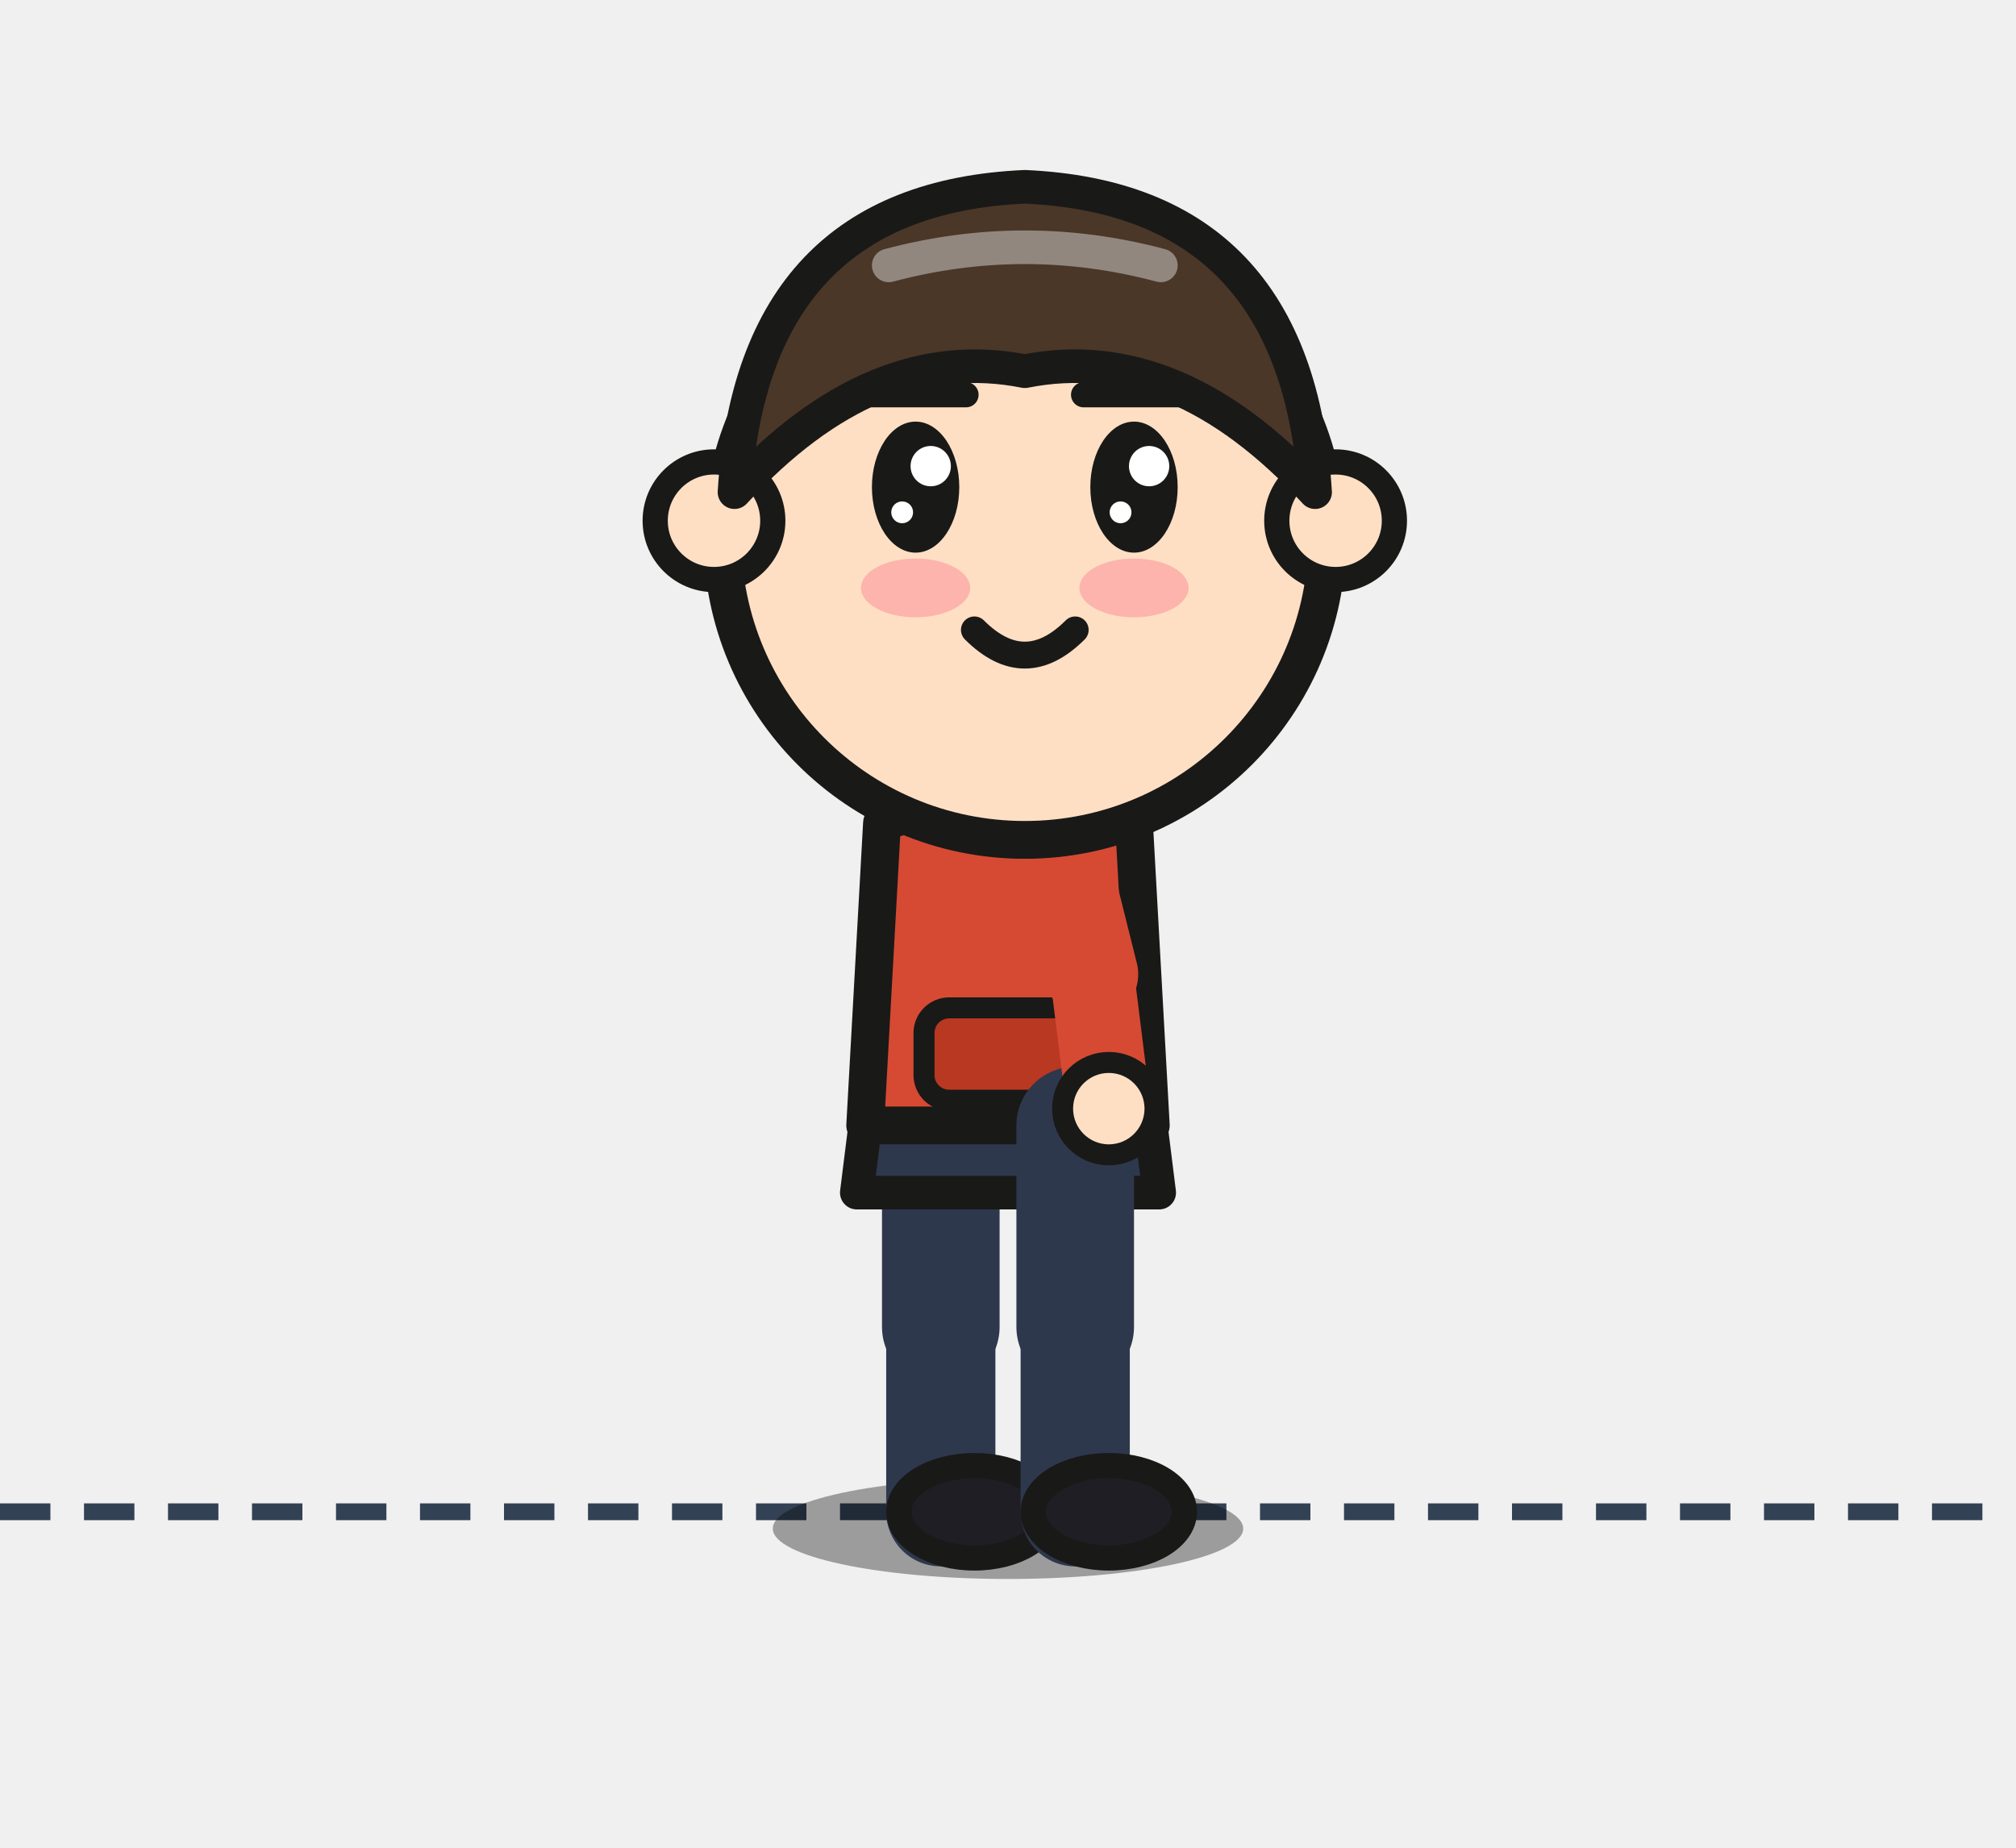
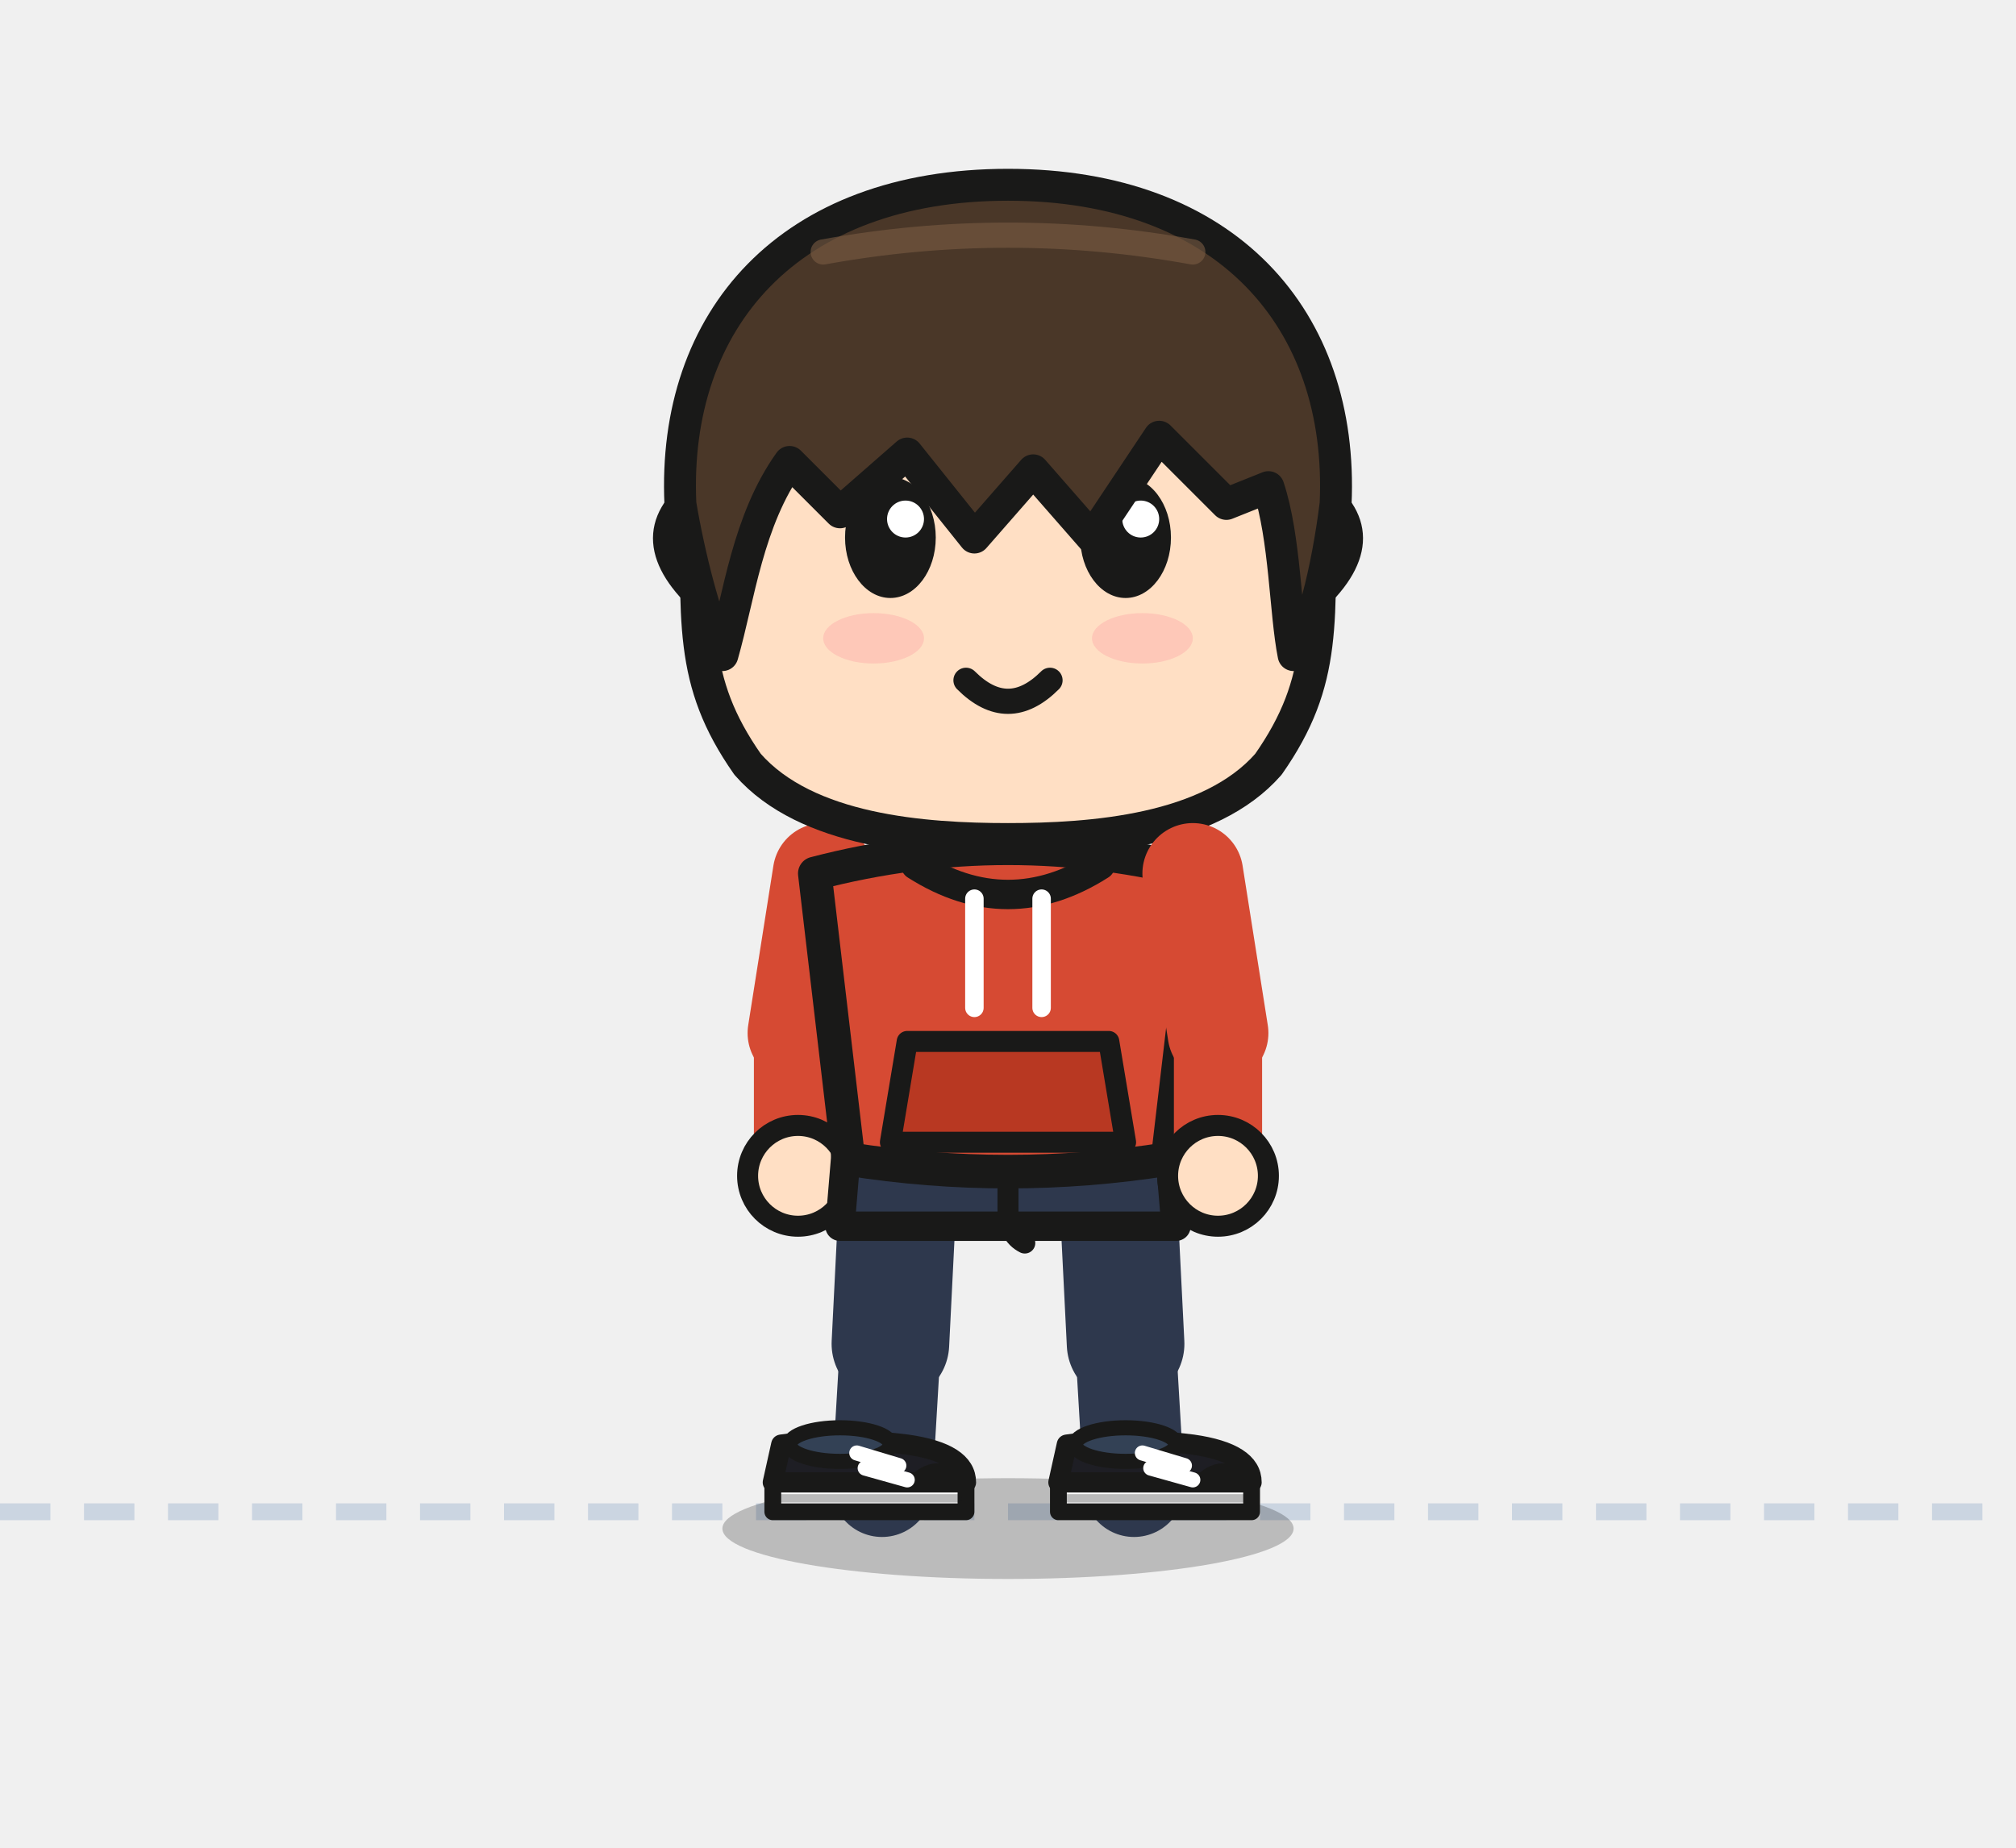
- <svg xmlns="http://www.w3.org/2000/svg" viewBox="-120 -180 240 220" width="480" height="440" style="background:#0f172a; border-radius:8px;">
-   <line x1="-120" y1="0" x2="120" y2="0" stroke="#334155" stroke-width="2" stroke-dasharray="6 4" />
+ <svg xmlns="http://www.w3.org/2000/svg" viewBox="-120 -180 240 220" width="480" height="440" style="background:#ffffff; border-radius:8px;">
+   <line x1="-120" y1="0" x2="120" y2="0" stroke="#cbd5e1" stroke-width="2" stroke-dasharray="6 4" />
  <g transform="scale(1 1)" stroke-linecap="round" stroke-linejoin="round">
-     <ellipse cx="0" cy="2" rx="28" ry="6" fill="rgba(0,0,0,0.35)" />
-     <line x1="-8" y1="-46" x2="-8" y2="-22" stroke="#2e384d" stroke-width="14" />
-     <line x1="-8" y1="-22" x2="-8" y2="0" stroke="#2e384d" stroke-width="13" />
-     <ellipse cx="-4" cy="0" rx="9" ry="5.5" fill="#1e1e24" stroke="#191918" stroke-width="3" />
-     <line x1="-6" y1="-80" x2="-8" y2="-64" stroke="#d64a33" stroke-width="11" />
-     <line x1="-8" y1="-64" x2="-9" y2="-48" stroke="#d64a33" stroke-width="10" />
-     <circle cx="-9" cy="-48" r="5.5" fill="#ffdfc4" stroke="#191918" stroke-width="2.5" />
-     <polygon points="-16,-54 16,-54 18,-38 -18,-38" fill="#2e384d" stroke="#191918" stroke-width="4" />
-     <path d="M -15 -82 Q 0 -88 15 -82 L 17 -46 L -17 -46 Z" fill="#d64a33" stroke="#191918" stroke-width="4.5" />
-     <rect x="-10" y="-60" width="20" height="11" rx="3" fill="#b83822" stroke="#191918" stroke-width="2.5" />
-     <line x1="8" y1="-46" x2="8" y2="-22" stroke="#2e384d" stroke-width="14" />
-     <line x1="8" y1="-22" x2="8" y2="0" stroke="#2e384d" stroke-width="13" />
-     <ellipse cx="12" cy="0" rx="9" ry="5.5" fill="#1e1e24" stroke="#191918" stroke-width="3" />
-     <line x1="6" y1="-80" x2="10" y2="-64" stroke="#d64a33" stroke-width="11" />
-     <line x1="10" y1="-64" x2="12" y2="-48" stroke="#d64a33" stroke-width="10" />
-     <circle cx="12" cy="-48" r="5.5" fill="#ffdfc4" stroke="#191918" stroke-width="2.5" />
-     <g transform="translate(2 -116)">
-       <circle cx="0" cy="0" r="36" fill="#ffdfc4" stroke="#191918" stroke-width="4.5" />
-       <circle cx="-37" cy="-2" r="7" fill="#ffdfc4" stroke="#191918" stroke-width="3" />
-       <circle cx="37" cy="-2" r="7" fill="#ffdfc4" stroke="#191918" stroke-width="3" />
-       <ellipse cx="-13" cy="6" rx="6.5" ry="3.5" fill="#fca5a5" opacity="0.75" />
-       <ellipse cx="13" cy="6" rx="6.5" ry="3.5" fill="#fca5a5" opacity="0.75" />
-       <ellipse cx="-13" cy="-6" rx="5.2" ry="7.8" fill="#191918" />
-       <circle cx="-11.2" cy="-8.5" r="2.4" fill="#ffffff" />
-       <circle cx="-14.6" cy="-3" r="1.3" fill="#ffffff" />
-       <ellipse cx="13" cy="-6" rx="5.2" ry="7.8" fill="#191918" />
-       <circle cx="14.8" cy="-8.5" r="2.4" fill="#ffffff" />
-       <circle cx="11.4" cy="-3" r="1.3" fill="#ffffff" />
-       <line x1="-19" y1="-17" x2="-7" y2="-17" stroke="#191918" stroke-width="3" stroke-linecap="round" />
-       <line x1="7" y1="-17" x2="19" y2="-17" stroke="#191918" stroke-width="3" stroke-linecap="round" />
-       <path d="M -6 11 Q 0 17 6 11" stroke="#191918" stroke-width="3.2" stroke-linecap="round" fill="none" />
-       <path d="M -34.56 -5.4 Q -32.4 -40.32 0 -41.76 Q 32.4 -40.32 34.56 -5.4 Q 18 -23.4 0 -19.8 Q -18 -23.4 -34.56 -5.4 Z" fill="#4a3728" stroke="#191918" stroke-width="4" />
-       <path d="M -16.2 -32.4 Q 0 -36.72 16.2 -32.4" stroke="rgba(255,255,255,0.4)" stroke-width="4" stroke-linecap="round" fill="none" />
+     <ellipse cx="0" cy="2" rx="34" ry="6" fill="rgba(0,0,0,0.22)" />
+     <line x1="-22" y1="-76" x2="-25" y2="-57" stroke="#d64a33" stroke-width="12" />
+     <line x1="-25" y1="-57" x2="-25" y2="-40" stroke="#d64a33" stroke-width="10.5" />
+     <circle cx="-25" cy="-57" r="5.5" fill="#d64a33" />
+     <circle cx="-25" cy="-40" r="6" fill="#ffdfc4" stroke="#191918" stroke-width="2.5" />
+     <line x1="-13" y1="-40" x2="-14" y2="-20" stroke="#2e384d" stroke-width="14" stroke-linecap="round" />
+     <line x1="-14" y1="-20" x2="-15" y2="-3" stroke="#2e384d" stroke-width="12" stroke-linecap="round" />
+     <circle cx="-14" cy="-20" r="6.5" fill="#2e384d" />
+     <line x1="-21" y1="-5" x2="-9" y2="-5" stroke="#191918" stroke-width="2.5" stroke-linecap="round" />
+     <g transform="translate(-15 0) rotate(0)">
+       <path d="M -13 -3.5 L 10 -3.5 L 10 0 L -13 0 Z" fill="#ffffff" stroke="#191918" stroke-width="2" />
+       <line x1="-12" y1="-1.6" x2="9" y2="-1.6" stroke="#191918" stroke-width="1" opacity="0.3" />
+       <path d="M -12 -8 Q -5 -9 3 -8 Q 10 -7 10 -3.5 L -13 -3.5 Z" fill="#1e1e24" stroke="#191918" stroke-width="2.4" />
+       <path d="M 4 -3.5 Q 6 -6 10 -4 Q 10 -3.5 10 -3.5 Z" fill="#ffffff" stroke="#191918" stroke-width="1.8" />
+       <ellipse cx="-5" cy="-8" rx="6" ry="2" fill="#334155" stroke="#191918" stroke-width="1.8" />
+       <line x1="-3" y1="-7" x2="2" y2="-5.5" stroke="#ffffff" stroke-width="1.8" stroke-linecap="round" />
+       <line x1="-2" y1="-5.2" x2="3" y2="-3.8" stroke="#ffffff" stroke-width="1.8" stroke-linecap="round" />
+     </g>
+     <line x1="13" y1="-40" x2="14" y2="-20" stroke="#2e384d" stroke-width="14" stroke-linecap="round" />
+     <line x1="14" y1="-20" x2="15" y2="-3" stroke="#2e384d" stroke-width="12" stroke-linecap="round" />
+     <circle cx="14" cy="-20" r="6.5" fill="#2e384d" />
+     <line x1="9" y1="-5" x2="21" y2="-5" stroke="#191918" stroke-width="2.5" stroke-linecap="round" />
+     <g transform="translate(15 0) rotate(0)">
+       <path d="M -9 -3.5 L 14 -3.5 L 14 0 L -9 0 Z" fill="#ffffff" stroke="#191918" stroke-width="2" />
+       <line x1="-8" y1="-1.6" x2="13" y2="-1.6" stroke="#191918" stroke-width="1" opacity="0.3" />
+       <path d="M -8 -8 Q -1 -9 7 -8 Q 14 -7 14 -3.5 L -9 -3.5 Z" fill="#1e1e24" stroke="#191918" stroke-width="2.4" />
+       <path d="M 8 -3.5 Q 10 -6 14 -4 Q 14 -3.5 14 -3.5 Z" fill="#ffffff" stroke="#191918" stroke-width="1.8" />
+       <ellipse cx="-1" cy="-8" rx="6" ry="2" fill="#334155" stroke="#191918" stroke-width="1.8" />
+       <line x1="1" y1="-7" x2="6" y2="-5.5" stroke="#ffffff" stroke-width="1.8" stroke-linecap="round" />
+       <line x1="2" y1="-5.2" x2="7" y2="-3.8" stroke="#ffffff" stroke-width="1.8" stroke-linecap="round" />
+     </g>
+     <polygon points="-19,-46 19,-46 20,-34 -20,-34" fill="#2e384d" stroke="#191918" stroke-width="3.5" />
+     <path d="M 0 -44 L 0 -36 Q 0 -33 2 -32" stroke="#191918" stroke-width="2.5" stroke-linecap="round" fill="none" />
+     <line x1="-18" y1="-45" x2="18" y2="-45" stroke="#191918" stroke-width="2" opacity="0.5" />
+     <path d="M -8 -90 L 8 -90 L 10 -74 L -10 -74 Z" fill="#ffdfc4" stroke="#191918" stroke-width="3" />
+     <ellipse cx="0" cy="-87" rx="8" ry="3" fill="rgba(0,0,0,0.12)" />
+     <path d="M -23 -76 Q 0 -82 23 -76 L 19 -42 Q 0 -39 -19 -42 Z" fill="#d64a33" stroke="#191918" stroke-width="4" />
+     <path d="M -11 -77 Q 0 -70 11 -77" stroke="#191918" stroke-width="3.5" fill="none" />
+     <path d="M -12 -56 L 12 -56 L 14 -44 L -14 -44 Z" fill="#b83822" stroke="#191918" stroke-width="2.5" />
+     <line x1="-4" y1="-73" x2="-4" y2="-60" stroke="#ffffff" stroke-width="2.2" stroke-linecap="round" />
+     <line x1="4" y1="-73" x2="4" y2="-60" stroke="#ffffff" stroke-width="2.2" stroke-linecap="round" />
+     <g transform="translate(0 -118)">
+       <path d="M 0 -36 C 23 -36, 37 -22, 37 -4 C 37 12, 38 19, 31 29 C 24 37, 10 38, 0 38 C -10 38, -24 37, -31 29 C -38 19, -37 12, -37 -4 C -37 -22, -23 -36, 0 -36 Z" fill="#ffdfc4" stroke="#191918" stroke-width="4" />
+       <g stroke="#191918" stroke-width="3">
+         <path d="M -37 -4 Q -45 2 -36 10" fill="#ffdfc4" />
+         <path d="M 37 -4 Q 45 2 36 10" fill="#ffdfc4" />
+       </g>
+       <ellipse cx="-16" cy="14" rx="6" ry="3" fill="#fca5a5" opacity="0.4" />
+       <ellipse cx="16" cy="14" rx="6" ry="3" fill="#fca5a5" opacity="0.4" />
+       <ellipse cx="-14" cy="2" rx="5.4" ry="7.2" fill="#191918" />
+       <circle cx="-12.2" cy="-0.2" r="2.2" fill="#ffffff" />
+       <ellipse cx="14" cy="2" rx="5.4" ry="7.2" fill="#191918" />
+       <circle cx="15.8" cy="-0.2" r="2.2" fill="#ffffff" />
+       <path d="M -20 -8 Q -14 -10 -8 -8" stroke="#191918" stroke-width="2.8" stroke-linecap="round" fill="none" />
+       <path d="M 8 -8 Q 14 -10 20 -8" stroke="#191918" stroke-width="2.8" stroke-linecap="round" fill="none" />
+       <path d="M -5 19 Q 0 24 5 19" stroke="#191918" stroke-width="3" stroke-linecap="round" fill="none" />
+       <path d="M -39 -2 C -40 -24, -26 -40, 0 -40 C 26 -40, 40 -24, 39 -2 C 38 6, 36 14, 34 16 C 33 11, 33 2, 31 -4 L 26 -2 L 18 -10 L 10 2 L 3 -6 L -4 2 L -12 -8 L -20 -1 L -26 -7 C -31 0, -32 9, -34 16 C -36 12, -38 4, -39 -2 Z" fill="#4a3728" stroke="#191918" stroke-width="3.8" />
+       <path d="M -22 -32 Q 0 -36 22 -32" stroke="#7a5c43" stroke-width="3" stroke-linecap="round" fill="none" opacity="0.6" />
+     </g>
+     <line x1="22" y1="-76" x2="25" y2="-57" stroke="#d64a33" stroke-width="12" />
+     <line x1="25" y1="-57" x2="25" y2="-40" stroke="#d64a33" stroke-width="10.5" />
+     <circle cx="25" cy="-57" r="5.5" fill="#d64a33" />
+     <g transform="translate(25 -40)">
+       <circle cx="0" cy="0" r="6" fill="#ffdfc4" stroke="#191918" stroke-width="2.5" />
    </g>
  </g>
</svg>
